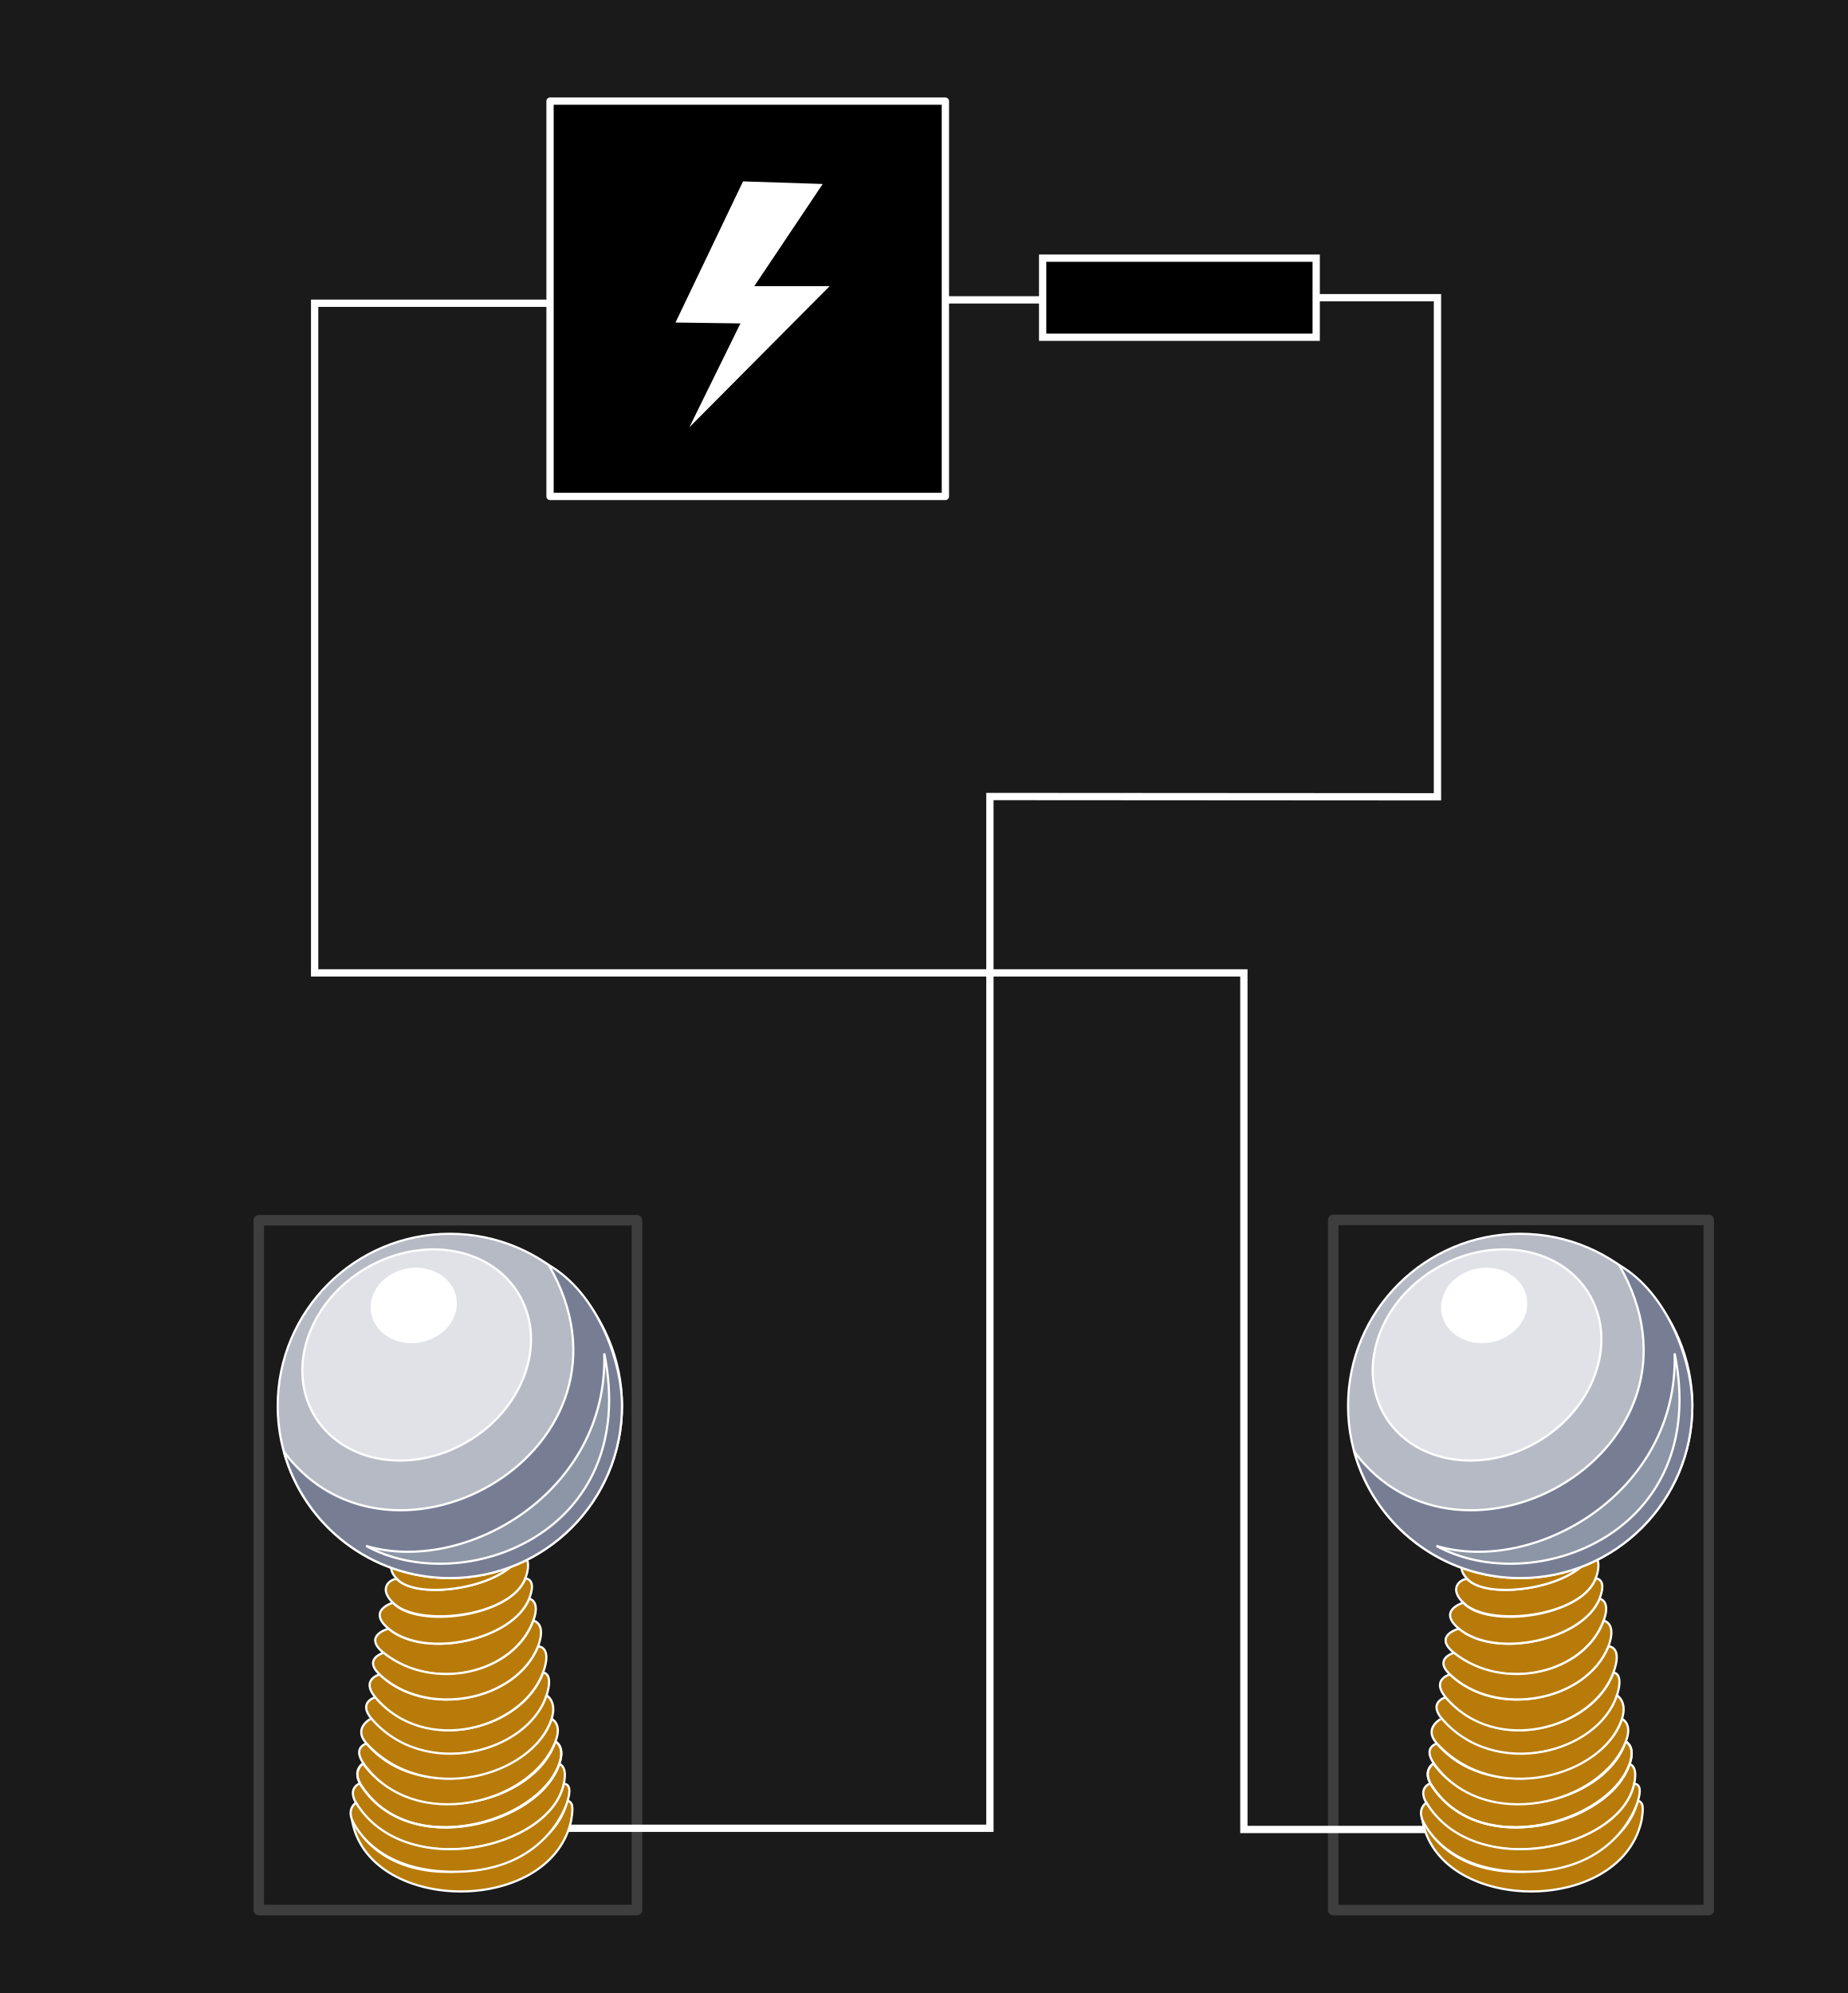
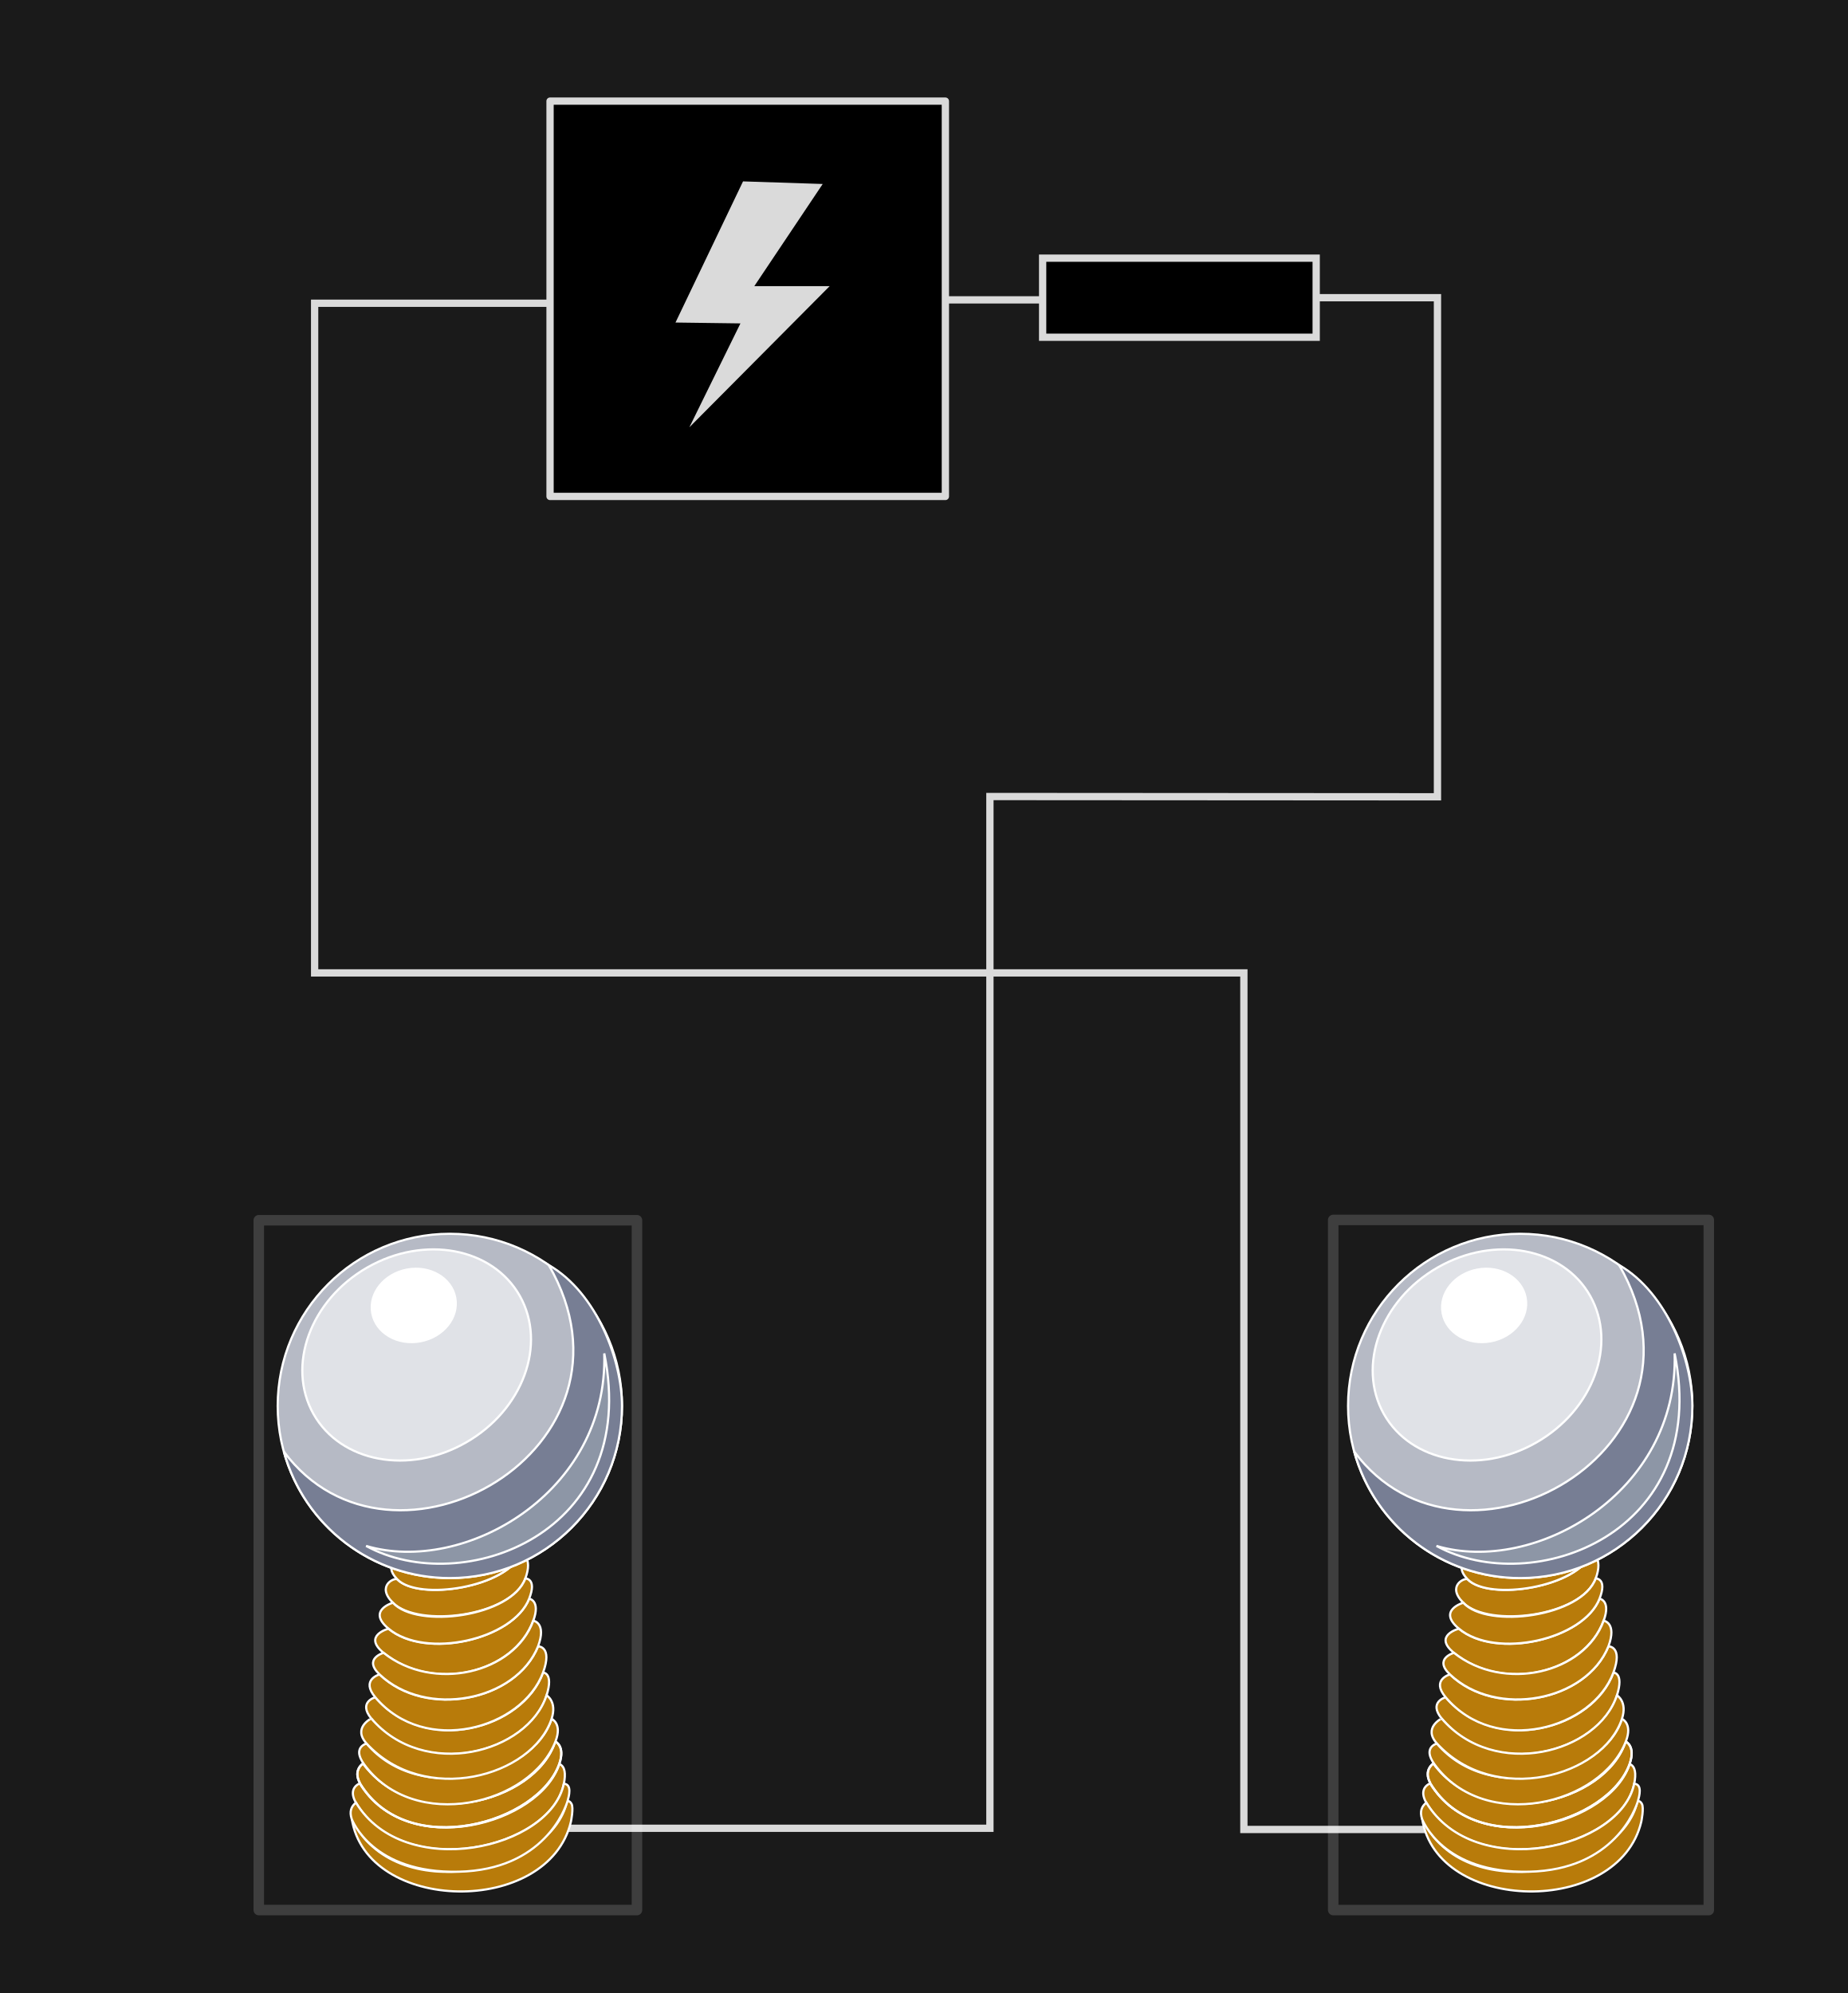
<svg xmlns="http://www.w3.org/2000/svg" width="253.385" height="273.296" viewBox="0 0 253.385 273.296" id="svg2" version="1.1">
  <defs id="defs4">
    <pattern y="0" x="0" height="6" width="6" patternUnits="userSpaceOnUse" id="EMFhbasepattern" />
  </defs>
  <g id="background">
    <rect style="color:#000000;clip-rule:nonzero;display:inline;overflow:visible;visibility:visible;opacity:1;isolation:auto;mix-blend-mode:normal;color-interpolation:sRGB;color-interpolation-filters:linearRGB;solid-color:#000000;solid-opacity:1;fill:#1a1a1a;fill-opacity:1;fill-rule:nonzero;stroke:none;stroke-width:1.459px;stroke-linecap:butt;stroke-linejoin:miter;stroke-miterlimit:4;stroke-dasharray:none;stroke-dashoffset:0;stroke-opacity:1;color-rendering:auto;image-rendering:auto;shape-rendering:auto;text-rendering:auto;enable-background:accumulate" id="rect4145" width="253.764" height="273.719" x="-0.009" y="-0.078" />
  </g>
  <g id="powerlines" powerlines="" transform="translate(0,2)">
-     <path style="fill:none;fill-rule:evenodd;stroke:#ffffff;stroke-width:1;stroke-linecap:butt;stroke-linejoin:miter;stroke-miterlimit:4;stroke-dasharray:none;stroke-opacity:1" d="m 126.882,39.12 18.309,0" id="path3380-1" />
-     <path style="fill:none;fill-rule:evenodd;stroke:#ffffff;stroke-width:1;stroke-linecap:butt;stroke-linejoin:miter;stroke-miterlimit:4;stroke-dasharray:none;stroke-opacity:1" d="m 178.203,38.822 18.904,0 0,68.442 -61.369,-0.038 0,141.481 -59.251,0" id="path4166" />
-     <path id="path4169" d="m 80.654,39.583 -37.511,0 0,91.829 127.419,0 0,117.46 26.198,0" style="fill:none;fill-rule:evenodd;stroke:#ffffff;stroke-width:1;stroke-linecap:butt;stroke-linejoin:miter;stroke-miterlimit:4;stroke-dasharray:none;stroke-opacity:1" />
+     <path style="fill:none;fill-rule:evenodd;stroke:#dadada;stroke-width:1;stroke-linecap:butt;stroke-linejoin:miter;stroke-miterlimit:4;stroke-dasharray:none;stroke-opacity:1" d="m 126.882,39.12 18.309,0" id="path3380-1" />
+     <path style="fill:none;fill-rule:evenodd;stroke:#dadada;stroke-width:1;stroke-linecap:butt;stroke-linejoin:miter;stroke-miterlimit:4;stroke-dasharray:none;stroke-opacity:1" d="m 178.203,38.822 18.904,0 0,68.442 -61.369,-0.038 0,141.481 -59.251,0" id="path4166" />
+     <path id="path4169" d="m 80.654,39.583 -37.511,0 0,91.829 127.419,0 0,117.46 26.198,0" style="fill:none;fill-rule:evenodd;stroke:#dadada;stroke-width:1;stroke-linecap:butt;stroke-linejoin:miter;stroke-miterlimit:4;stroke-dasharray:none;stroke-opacity:1" />
  </g>
  <g transform="translate(114.5869,48.403)" id="generators">
-     <rect y="-34.536" x="-39.164" height="54.208" width="54.208" id="rect4209" style="opacity:1;fill:#000000;fill-opacity:1;stroke:#ffffff;stroke-width:1;stroke-linejoin:round;stroke-miterlimit:4;stroke-dasharray:none;stroke-dashoffset:0;stroke-opacity:1" />
+     <rect y="-34.536" x="-39.164" height="54.208" width="54.208" id="rect4209" style="opacity:1;fill:#000000;fill-opacity:1;stroke:#dadada;stroke-width:1;stroke-linejoin:round;stroke-miterlimit:4;stroke-dasharray:none;stroke-dashoffset:0;stroke-opacity:1" />
  </g>
  <g transform="translate(-85.73159,24.27616)" id="switches">
-     <path id="path4148-3" d="m 266.208,11.122 0,10.848 c -37.509,0 0,0 -37.509,0 l 0,-10.848 z" style="fill:#000000;fill-opacity:1;fill-rule:evenodd;stroke:#ffffff;stroke-width:1;stroke-linecap:butt;stroke-linejoin:miter;stroke-miterlimit:4;stroke-dasharray:none;stroke-opacity:1" />
+     <path id="path4148-3" d="m 266.208,11.122 0,10.848 c -37.509,0 0,0 -37.509,0 l 0,-10.848 z" style="fill:#000000;fill-opacity:1;fill-rule:evenodd;stroke:#dadada;stroke-width:1;stroke-linecap:butt;stroke-linejoin:miter;stroke-miterlimit:4;stroke-dasharray:none;stroke-opacity:1" />
  </g>
  <g id="decorations">
-     <path style="fill:#ffffff;fill-opacity:1;fill-rule:evenodd;stroke:none;stroke-width:1;stroke-linecap:butt;stroke-linejoin:miter;stroke-miterlimit:4;stroke-dasharray:none;stroke-opacity:1" d="m 101.886,24.873 10.925,0.356 -9.381,14.012 10.331,0 -19.237,19.356 7.006,-14.25 -8.906,-0.119 z" id="path4159" />
+     <path style="fill:#dadada;fill-opacity:1;fill-rule:evenodd;stroke:none;stroke-width:1;stroke-linecap:butt;stroke-linejoin:miter;stroke-miterlimit:4;stroke-dasharray:none;stroke-opacity:1" d="m 101.886,24.873 10.925,0.356 -9.381,14.012 10.331,0 -19.237,19.356 7.006,-14.25 -8.906,-0.119 z" id="path4159" />
    <g id="g4222" transform="matrix(0.4539065,0,0,0.4539065,85.38591,106.6635)" style="stroke:#ffffff;stroke-width:0.661;stroke-miterlimit:4;stroke-dasharray:none;stroke-opacity:1">
      <path style="fill:#b87b0a;fill-opacity:1;fill-rule:evenodd;stroke:#ffffff;stroke-width:0.661;stroke-linecap:butt;stroke-linejoin:miter;stroke-miterlimit:4;stroke-dasharray:none;stroke-opacity:1" d="m 241.495,314.36 c 12.636,27.178 60.536,16.32 65.002,-5.122 0,0 0.677,-0.508 1.376,0.699 0.72,1.228 -0.169,5.419 -0.169,5.419 -6.773,28.723 -61.891,27.792 -66.209,-0.995 z" id="path4160" />
      <path style="fill:#b87b0a;fill-opacity:1;fill-rule:evenodd;stroke:#ffffff;stroke-width:0.661;stroke-linecap:butt;stroke-linejoin:miter;stroke-miterlimit:4;stroke-dasharray:none;stroke-opacity:1" d="m 305.566,303.904 c 0.614,-3.027 0.402,-5.271 -1.397,-6.011 -5.609,18.055 -45.762,29.464 -60.24,5.884 -2.159,0.953 -2.815,3.048 -1.164,5.842 14.351,24.172 58.801,13.928 62.801,-5.715 z" id="path4162" />
      <path style="fill:#b87b0a;fill-opacity:1;fill-rule:evenodd;stroke:#ffffff;stroke-width:0.661;stroke-miterlimit:4;stroke-dasharray:none;stroke-opacity:1" d="m 243.993,303.819 c 14.414,23.537 53.996,11.938 60.219,-5.99 1.863,-5.397 -1.249,-6.71 -1.249,-6.71 -6.117,18.88 -42.608,27.622 -58.06,6.646 0,0 -3.133,1.968 -0.931,5.948 z" id="path4164" />
      <path style="fill:none;stroke:#ffffff;stroke-width:0.661;stroke-linecap:butt;stroke-linejoin:miter;stroke-miterlimit:4;stroke-dasharray:none;stroke-opacity:1" d="m 243.993,303.819 c 14.414,23.537 53.996,11.938 60.219,-5.99 1.863,-5.397 -1.249,-6.71 -1.249,-6.71 -6.117,18.88 -42.608,27.622 -58.06,6.646 0,0 -3.133,1.968 -0.931,5.948" id="path4166-9" />
      <path style="fill:#b87b0a;fill-opacity:1;fill-rule:evenodd;stroke:#ffffff;stroke-width:0.661;stroke-linecap:butt;stroke-linejoin:miter;stroke-miterlimit:4;stroke-dasharray:none;stroke-opacity:1" d="m 253.92,249.21 c 7.684,7.662 35.771,4.212 40.026,-7.345 2.392,-6.519 -1.291,-7.705 -1.291,-7.705 -4.043,10.372 -30.903,14.605 -37.401,7.98 -0.72,-0.635 -6.54,1.863 -1.333,7.07 z" id="path4168" />
      <path style="fill:#b87b0a;fill-opacity:1;fill-rule:evenodd;stroke:#ffffff;stroke-width:0.661;stroke-linecap:butt;stroke-linejoin:miter;stroke-miterlimit:4;stroke-dasharray:none;stroke-opacity:1" d="m 245.983,291.733 c 15.727,18.796 50.419,10.012 55.88,-7.451 0,0 3.281,1.376 1.206,6.752 -7.408,19.177 -42.693,27.876 -57.869,6.943 -3.704,-5.122 0.783,-6.244 0.783,-6.244 z" id="path4170" />
      <path style="fill:#b87b0a;fill-opacity:1;fill-rule:evenodd;stroke:#ffffff;stroke-width:0.661;stroke-linecap:butt;stroke-linejoin:miter;stroke-miterlimit:4;stroke-dasharray:none;stroke-opacity:1" d="m 247.358,284.134 c 15.473,18.965 47.519,10.562 53.001,-6.964 2.18,-6.921 -1.079,-6.858 -1.079,-6.858 -6.138,17.018 -35.369,25.167 -50.673,7.45 0,0 -5.27,1.418 -1.249,6.371 z" id="path4172" />
      <path style="fill:#b87b0a;fill-opacity:1;fill-rule:evenodd;stroke:#ffffff;stroke-width:0.661;stroke-linecap:butt;stroke-linejoin:miter;stroke-miterlimit:4;stroke-dasharray:none;stroke-opacity:1" d="m 251.105,264.344 c 14.986,12.171 39.37,6.138 45.233,-9.716 2.265,-6.16 -1.249,-6.646 -1.249,-6.646 -4.847,12.319 -31.305,18.479 -42.481,9.059 0,0 -7.937,2.074 -1.503,7.303 z" id="path4174" />
      <path style="fill:#b87b0a;fill-opacity:1;fill-rule:evenodd;stroke:#ffffff;stroke-width:0.661;stroke-linecap:butt;stroke-linejoin:miter;stroke-miterlimit:4;stroke-dasharray:none;stroke-opacity:1" d="m 292.655,234.16 c -4.043,10.372 -30.924,14.626 -37.401,7.98 -4.657,-4.763 1.164,-6.308 1.164,-6.308 6.731,9.313 30.903,5.016 36.237,-1.672 z" id="path4176" />
      <path style="fill:#b87b0a;fill-opacity:1;fill-rule:evenodd;stroke:#ffffff;stroke-width:0.661;stroke-linecap:butt;stroke-linejoin:miter;stroke-miterlimit:4;stroke-dasharray:none;stroke-opacity:1" d="m 242.765,309.598 c 14.647,24.024 58.758,14.034 62.801,-5.715 2.582,0.169 1.503,3.873 1.143,5.165 -0.677,2.37 -7.154,20.849 -32.935,21.42 -26.099,0.572 -32.131,-15.621 -32.279,-15.896 -0.783,-2.328 -0.127,-3.873 1.27,-4.974 z" id="path4178" />
      <path style="fill:#b87b0a;fill-opacity:1;fill-rule:evenodd;stroke:#ffffff;stroke-width:0.661;stroke-linecap:butt;stroke-linejoin:miter;stroke-miterlimit:4;stroke-dasharray:none;stroke-opacity:1" d="m 301.862,284.283 c 1.736,-5.228 -1.503,-7.112 -1.503,-7.112 -5.736,17.441 -36.914,25.739 -52.98,6.985 0.021,0.042 -5.736,2.836 -1.397,7.578 17.42,19.071 50.101,10.033 55.88,-7.451 z" id="path4180" />
      <path style="fill:#b87b0a;fill-opacity:1;fill-rule:evenodd;stroke:#ffffff;stroke-width:0.661;stroke-linecap:butt;stroke-linejoin:miter;stroke-miterlimit:4;stroke-dasharray:none;stroke-opacity:1" d="m 248.607,277.763 c 15.092,17.907 44.365,9.504 50.673,-7.45 2.963,-8.001 -1.503,-7.938 -1.503,-7.938 -6.689,16.552 -33.866,21.971 -47.879,8.488 0,0 -5.8,1.566 -1.291,6.9 z" id="path4182" />
      <path style="fill:#b87b0a;fill-opacity:1;fill-rule:evenodd;stroke:#ffffff;stroke-width:0.661;stroke-linecap:butt;stroke-linejoin:miter;stroke-miterlimit:4;stroke-dasharray:none;stroke-opacity:1" d="m 251.105,264.344 c 15.113,12.001 39.476,6.181 45.233,-9.716 0,0 4.106,0.593 1.439,7.747 -6.689,16.552 -33.761,21.865 -47.879,8.488 -5.038,-4.763 1.206,-6.519 1.206,-6.519 z" id="path4184" />
      <path style="fill:#b87b0a;fill-opacity:1;fill-rule:evenodd;stroke:#ffffff;stroke-width:0.661;stroke-linecap:butt;stroke-linejoin:miter;stroke-miterlimit:4;stroke-dasharray:none;stroke-opacity:1" d="m 252.608,257.041 c 11.261,9.335 37.613,3.26 42.481,-9.059 2.434,-6.16 -1.143,-6.117 -1.143,-6.117 -4.233,11.557 -32.681,15.346 -40.026,7.345 0,0 -7.98,2.286 -1.312,7.832 z" id="path4186" />
      <path style="fill:#b6bac5;fill-opacity:1;fill-rule:nonzero;stroke:#ffffff;stroke-width:0.661;stroke-linecap:butt;stroke-linejoin:miter;stroke-miterlimit:4;stroke-dasharray:none;stroke-opacity:1" d="m 323.134,189.753 c 0,28.723 -23.283,52.006 -52.006,52.006 -28.723,0 -52.006,-23.283 -52.006,-52.006 0,-28.723 23.283,-52.006 52.006,-52.006 28.723,0 52.006,23.283 52.006,52.006 z" id="path4188" />
      <path style="fill:#e0e2e7;fill-opacity:1;fill-rule:nonzero;stroke:#ffffff;stroke-width:0.661;stroke-linecap:butt;stroke-linejoin:miter;stroke-miterlimit:4;stroke-dasharray:none;stroke-opacity:1" d="m 275.997,200.802 c -17.209,9.842 -37.825,5.99 -46.058,-8.615 -8.213,-14.605 -0.931,-34.438 16.277,-44.28 17.208,-9.842 37.824,-5.99 46.058,8.615 8.213,14.605 0.931,34.438 -16.277,44.28 z" id="path4190" />
      <path style="fill:#ffffff;fill-opacity:1;fill-rule:nonzero;stroke:#ffffff;stroke-width:0.661;stroke-linecap:butt;stroke-linejoin:miter;stroke-miterlimit:4;stroke-dasharray:none;stroke-opacity:1" d="m 262.239,170.216 c -6.9,1.291 -13.42,-2.498 -14.541,-8.488 -1.122,-5.969 3.598,-11.874 10.52,-13.166 6.9,-1.291 13.42,2.519 14.541,8.488 1.122,5.99 -3.598,11.874 -10.52,13.166 z" id="path4192" />
      <path style="fill:#777e94;fill-opacity:1;fill-rule:evenodd;stroke:#ffffff;stroke-width:0.661;stroke-linecap:butt;stroke-linejoin:miter;stroke-miterlimit:4;stroke-dasharray:none;stroke-opacity:1" d="m 301.037,147.208 c 31.834,55.372 -47.434,100.245 -80.052,56.345 6.202,22.564 26.733,38.206 50.144,38.206 28.723,0 52.006,-23.283 52.006,-52.006 0,-13.504 -7.472,-34.099 -22.098,-42.545 z" id="path4194" />
      <path style="fill:#8d96a6;fill-opacity:1;fill-rule:evenodd;stroke:#ffffff;stroke-width:0.661;stroke-linecap:butt;stroke-linejoin:miter;stroke-miterlimit:4;stroke-dasharray:none;stroke-opacity:1" d="m 317.779,173.878 c 1.27,42.206 -42.439,66.971 -71.945,58.166 28.935,15.938 83.015,-3.556 71.945,-58.166 z" id="path4196" />
    </g>
    <g transform="matrix(0.4539065,0,0,0.4539065,-61.38435,106.6635)" id="g4243" style="stroke:#ffffff;stroke-width:0.661;stroke-miterlimit:4;stroke-dasharray:none;stroke-opacity:1">
      <path id="path4245" d="m 241.495,314.36 c 12.636,27.178 60.536,16.32 65.002,-5.122 0,0 0.677,-0.508 1.376,0.699 0.72,1.228 -0.169,5.419 -0.169,5.419 -6.773,28.723 -61.891,27.792 -66.209,-0.995 z" style="fill:#b87b0a;fill-opacity:1;fill-rule:evenodd;stroke:#ffffff;stroke-width:0.661;stroke-linecap:butt;stroke-linejoin:miter;stroke-miterlimit:4;stroke-dasharray:none;stroke-opacity:1" />
      <path id="path4247" d="m 305.566,303.904 c 0.614,-3.027 0.402,-5.271 -1.397,-6.011 -5.609,18.055 -45.762,29.464 -60.24,5.884 -2.159,0.953 -2.815,3.048 -1.164,5.842 14.351,24.172 58.801,13.928 62.801,-5.715 z" style="fill:#b87b0a;fill-opacity:1;fill-rule:evenodd;stroke:#ffffff;stroke-width:0.661;stroke-linecap:butt;stroke-linejoin:miter;stroke-miterlimit:4;stroke-dasharray:none;stroke-opacity:1" />
      <path id="path4249" d="m 243.993,303.819 c 14.414,23.537 53.996,11.938 60.219,-5.99 1.863,-5.397 -1.249,-6.71 -1.249,-6.71 -6.117,18.88 -42.608,27.622 -58.06,6.646 0,0 -3.133,1.968 -0.931,5.948 z" style="fill:#b87b0a;fill-opacity:1;fill-rule:evenodd;stroke:#ffffff;stroke-width:0.661;stroke-miterlimit:4;stroke-dasharray:none;stroke-opacity:1" />
      <path id="path4251" d="m 243.993,303.819 c 14.414,23.537 53.996,11.938 60.219,-5.99 1.863,-5.397 -1.249,-6.71 -1.249,-6.71 -6.117,18.88 -42.608,27.622 -58.06,6.646 0,0 -3.133,1.968 -0.931,5.948" style="fill:none;stroke:#ffffff;stroke-width:0.661;stroke-linecap:butt;stroke-linejoin:miter;stroke-miterlimit:4;stroke-dasharray:none;stroke-opacity:1" />
      <path id="path4253" d="m 253.92,249.21 c 7.684,7.662 35.771,4.212 40.026,-7.345 2.392,-6.519 -1.291,-7.705 -1.291,-7.705 -4.043,10.372 -30.903,14.605 -37.401,7.98 -0.72,-0.635 -6.54,1.863 -1.333,7.07 z" style="fill:#b87b0a;fill-opacity:1;fill-rule:evenodd;stroke:#ffffff;stroke-width:0.661;stroke-linecap:butt;stroke-linejoin:miter;stroke-miterlimit:4;stroke-dasharray:none;stroke-opacity:1" />
      <path id="path4255" d="m 245.983,291.733 c 15.727,18.796 50.419,10.012 55.88,-7.451 0,0 3.281,1.376 1.206,6.752 -7.408,19.177 -42.693,27.876 -57.869,6.943 -3.704,-5.122 0.783,-6.244 0.783,-6.244 z" style="fill:#b87b0a;fill-opacity:1;fill-rule:evenodd;stroke:#ffffff;stroke-width:0.661;stroke-linecap:butt;stroke-linejoin:miter;stroke-miterlimit:4;stroke-dasharray:none;stroke-opacity:1" />
      <path id="path4257" d="m 247.358,284.134 c 15.473,18.965 47.519,10.562 53.001,-6.964 2.18,-6.921 -1.079,-6.858 -1.079,-6.858 -6.138,17.018 -35.369,25.167 -50.673,7.45 0,0 -5.27,1.418 -1.249,6.371 z" style="fill:#b87b0a;fill-opacity:1;fill-rule:evenodd;stroke:#ffffff;stroke-width:0.661;stroke-linecap:butt;stroke-linejoin:miter;stroke-miterlimit:4;stroke-dasharray:none;stroke-opacity:1" />
      <path id="path4259" d="m 251.105,264.344 c 14.986,12.171 39.37,6.138 45.233,-9.716 2.265,-6.16 -1.249,-6.646 -1.249,-6.646 -4.847,12.319 -31.305,18.479 -42.481,9.059 0,0 -7.937,2.074 -1.503,7.303 z" style="fill:#b87b0a;fill-opacity:1;fill-rule:evenodd;stroke:#ffffff;stroke-width:0.661;stroke-linecap:butt;stroke-linejoin:miter;stroke-miterlimit:4;stroke-dasharray:none;stroke-opacity:1" />
      <path id="path4261" d="m 292.655,234.16 c -4.043,10.372 -30.924,14.626 -37.401,7.98 -4.657,-4.763 1.164,-6.308 1.164,-6.308 6.731,9.313 30.903,5.016 36.237,-1.672 z" style="fill:#b87b0a;fill-opacity:1;fill-rule:evenodd;stroke:#ffffff;stroke-width:0.661;stroke-linecap:butt;stroke-linejoin:miter;stroke-miterlimit:4;stroke-dasharray:none;stroke-opacity:1" />
      <path id="path4263" d="m 242.765,309.598 c 14.647,24.024 58.758,14.034 62.801,-5.715 2.582,0.169 1.503,3.873 1.143,5.165 -0.677,2.37 -7.154,20.849 -32.935,21.42 -26.099,0.572 -32.131,-15.621 -32.279,-15.896 -0.783,-2.328 -0.127,-3.873 1.27,-4.974 z" style="fill:#b87b0a;fill-opacity:1;fill-rule:evenodd;stroke:#ffffff;stroke-width:0.661;stroke-linecap:butt;stroke-linejoin:miter;stroke-miterlimit:4;stroke-dasharray:none;stroke-opacity:1" />
      <path id="path4265" d="m 301.862,284.283 c 1.736,-5.228 -1.503,-7.112 -1.503,-7.112 -5.736,17.441 -36.914,25.739 -52.98,6.985 0.021,0.042 -5.736,2.836 -1.397,7.578 17.42,19.071 50.101,10.033 55.88,-7.451 z" style="fill:#b87b0a;fill-opacity:1;fill-rule:evenodd;stroke:#ffffff;stroke-width:0.661;stroke-linecap:butt;stroke-linejoin:miter;stroke-miterlimit:4;stroke-dasharray:none;stroke-opacity:1" />
      <path id="path4267" d="m 248.607,277.763 c 15.092,17.907 44.365,9.504 50.673,-7.45 2.963,-8.001 -1.503,-7.938 -1.503,-7.938 -6.689,16.552 -33.866,21.971 -47.879,8.488 0,0 -5.8,1.566 -1.291,6.9 z" style="fill:#b87b0a;fill-opacity:1;fill-rule:evenodd;stroke:#ffffff;stroke-width:0.661;stroke-linecap:butt;stroke-linejoin:miter;stroke-miterlimit:4;stroke-dasharray:none;stroke-opacity:1" />
      <path id="path4269" d="m 251.105,264.344 c 15.113,12.001 39.476,6.181 45.233,-9.716 0,0 4.106,0.593 1.439,7.747 -6.689,16.552 -33.761,21.865 -47.879,8.488 -5.038,-4.763 1.206,-6.519 1.206,-6.519 z" style="fill:#b87b0a;fill-opacity:1;fill-rule:evenodd;stroke:#ffffff;stroke-width:0.661;stroke-linecap:butt;stroke-linejoin:miter;stroke-miterlimit:4;stroke-dasharray:none;stroke-opacity:1" />
      <path id="path4271" d="m 252.608,257.041 c 11.261,9.335 37.613,3.26 42.481,-9.059 2.434,-6.16 -1.143,-6.117 -1.143,-6.117 -4.233,11.557 -32.681,15.346 -40.026,7.345 0,0 -7.98,2.286 -1.312,7.832 z" style="fill:#b87b0a;fill-opacity:1;fill-rule:evenodd;stroke:#ffffff;stroke-width:0.661;stroke-linecap:butt;stroke-linejoin:miter;stroke-miterlimit:4;stroke-dasharray:none;stroke-opacity:1" />
      <path id="path4273" d="m 323.134,189.753 c 0,28.723 -23.283,52.006 -52.006,52.006 -28.723,0 -52.006,-23.283 -52.006,-52.006 0,-28.723 23.283,-52.006 52.006,-52.006 28.723,0 52.006,23.283 52.006,52.006 z" style="fill:#b6bac5;fill-opacity:1;fill-rule:nonzero;stroke:#ffffff;stroke-width:0.661;stroke-linecap:butt;stroke-linejoin:miter;stroke-miterlimit:4;stroke-dasharray:none;stroke-opacity:1" />
      <path id="path4275" d="m 275.997,200.802 c -17.209,9.842 -37.825,5.99 -46.058,-8.615 -8.213,-14.605 -0.931,-34.438 16.277,-44.28 17.208,-9.842 37.824,-5.99 46.058,8.615 8.213,14.605 0.931,34.438 -16.277,44.28 z" style="fill:#e0e2e7;fill-opacity:1;fill-rule:nonzero;stroke:#ffffff;stroke-width:0.661;stroke-linecap:butt;stroke-linejoin:miter;stroke-miterlimit:4;stroke-dasharray:none;stroke-opacity:1" />
      <path id="path4277" d="m 262.239,170.216 c -6.9,1.291 -13.42,-2.498 -14.541,-8.488 -1.122,-5.969 3.598,-11.874 10.52,-13.166 6.9,-1.291 13.42,2.519 14.541,8.488 1.122,5.99 -3.598,11.874 -10.52,13.166 z" style="fill:#ffffff;fill-opacity:1;fill-rule:nonzero;stroke:#ffffff;stroke-width:0.661;stroke-linecap:butt;stroke-linejoin:miter;stroke-miterlimit:4;stroke-dasharray:none;stroke-opacity:1" />
      <path id="path4279" d="m 301.037,147.208 c 31.834,55.372 -47.434,100.245 -80.052,56.345 6.202,22.564 26.733,38.206 50.144,38.206 28.723,0 52.006,-23.283 52.006,-52.006 0,-13.504 -7.472,-34.099 -22.098,-42.545 z" style="fill:#777e94;fill-opacity:1;fill-rule:evenodd;stroke:#ffffff;stroke-width:0.661;stroke-linecap:butt;stroke-linejoin:miter;stroke-miterlimit:4;stroke-dasharray:none;stroke-opacity:1" />
      <path id="path4281" d="m 317.779,173.878 c 1.27,42.206 -42.439,66.971 -71.945,58.166 28.935,15.938 83.015,-3.556 71.945,-58.166 z" style="fill:#8d96a6;fill-opacity:1;fill-rule:evenodd;stroke:#ffffff;stroke-width:0.661;stroke-linecap:butt;stroke-linejoin:miter;stroke-miterlimit:4;stroke-dasharray:none;stroke-opacity:1" />
    </g>
  </g>
  <g transform="translate(-15.38192,2.380042)" id="sockets" style="opacity:1">
    <rect style="opacity:1;fill:#000000;fill-opacity:0;stroke:#ffffff;stroke-width:1.438;stroke-linejoin:round;stroke-miterlimit:4;stroke-dasharray:none;stroke-dashoffset:0;stroke-opacity:0.16" id="rect4149" width="51.5" height="94.637" x="198.194" y="164.906" />
    <rect y="164.949" x="50.868" height="94.592" width="51.854" id="rect4171" style="opacity:1;fill:#000000;fill-opacity:0;stroke:#ffffff;stroke-width:1.442;stroke-linejoin:round;stroke-miterlimit:4;stroke-dasharray:none;stroke-dashoffset:0;stroke-opacity:0.16" />
  </g>
</svg>
